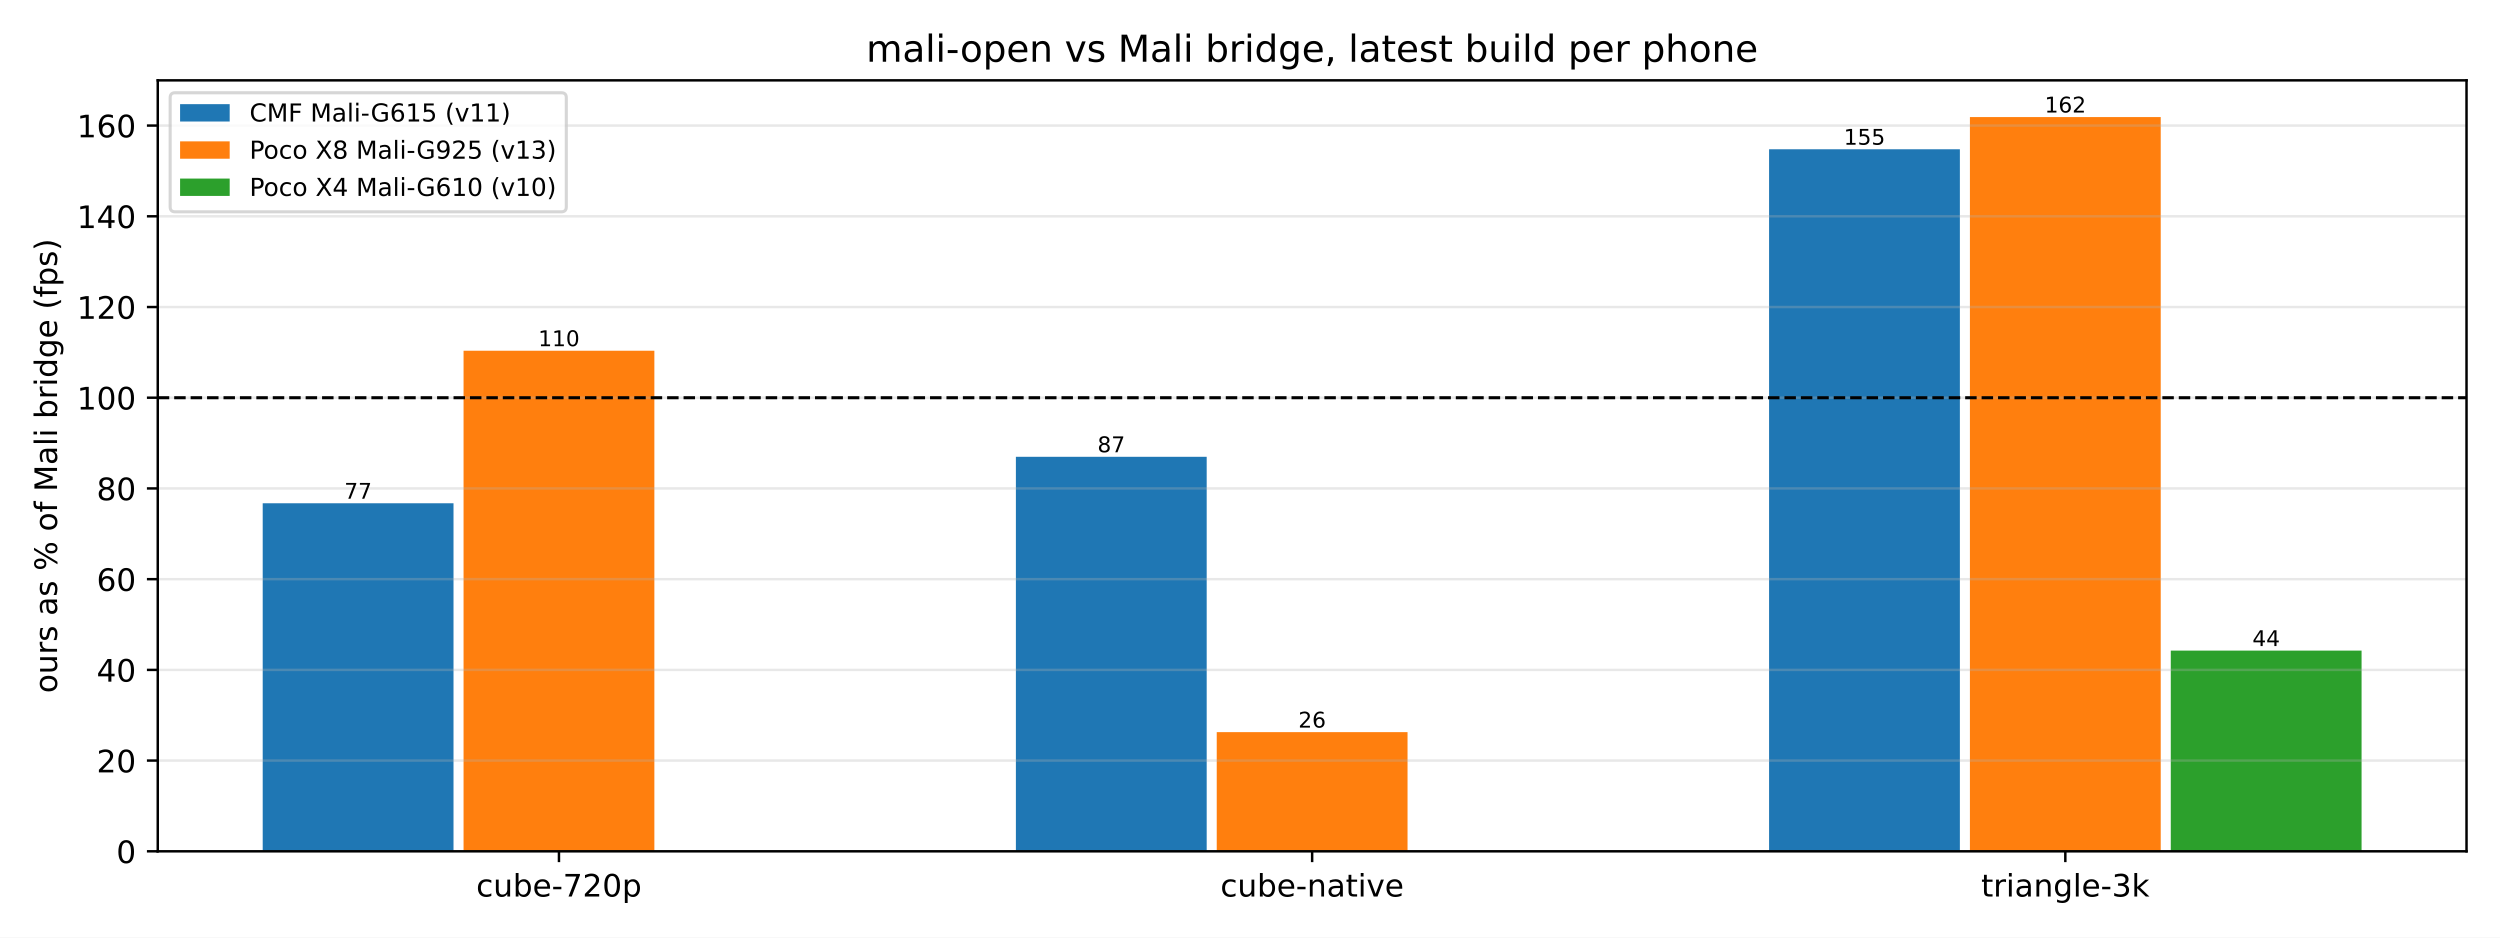
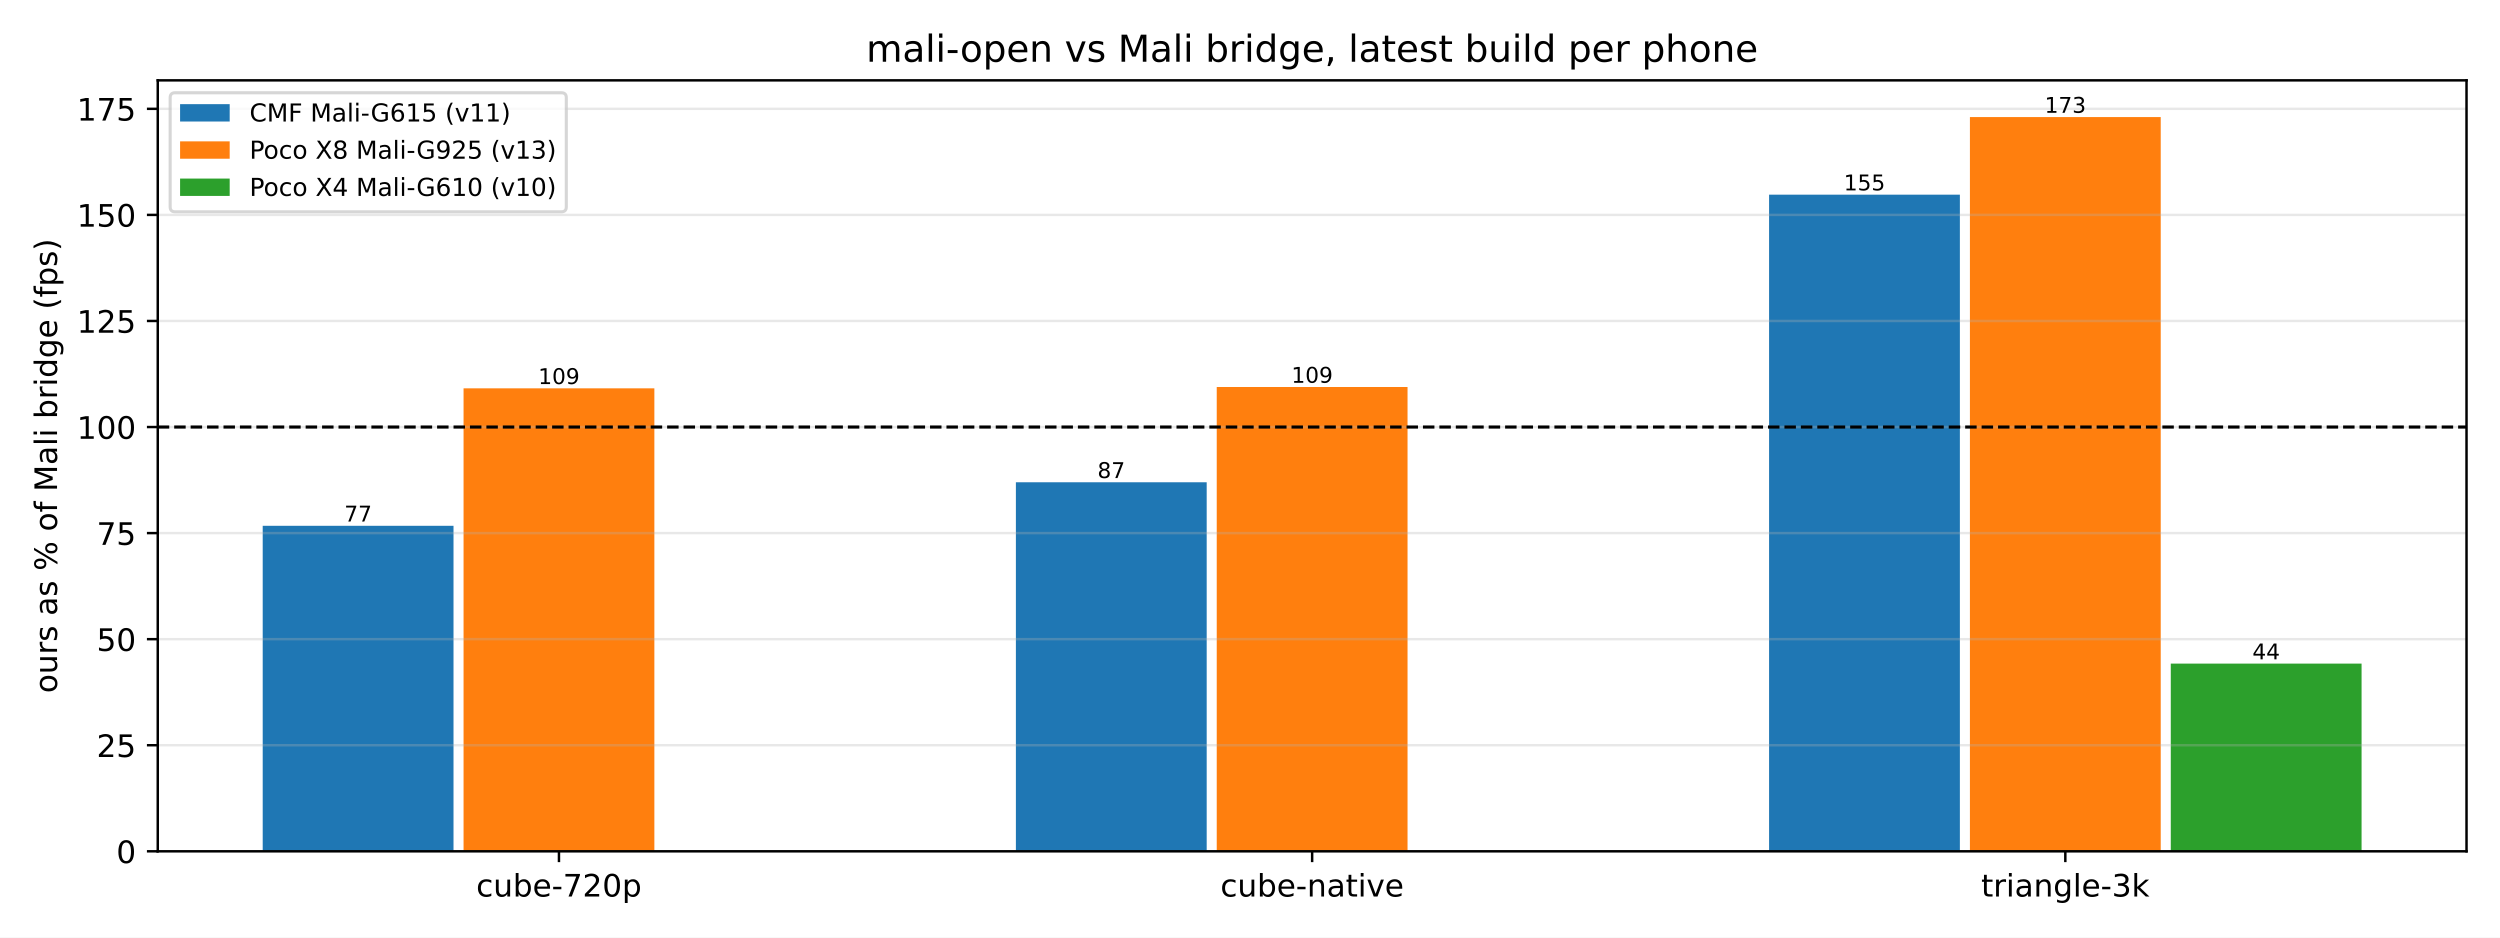
<svg xmlns="http://www.w3.org/2000/svg" xmlns:xlink="http://www.w3.org/1999/xlink" width="806.4pt" height="302.4pt" viewBox="0 0 806.4 302.4" version="1.1">
  <defs>
    <style type="text/css">*{stroke-linejoin: round; stroke-linecap: butt}</style>
  </defs>
  <g id="figure_1">
    <g id="patch_1">
      <path d="M 0 302.4  L 806.4 302.4  L 806.4 0  L 0 0  z " style="fill: #ffffff" />
    </g>
    <g id="axes_1">
      <g id="patch_2">
        <path d="M 50.888 274.599  L 795.6 274.599  L 795.6 25.918  L 50.888 25.918  z " style="fill: #ffffff" />
      </g>
      <g id="patch_3">
-         <path d="M 84.739 274.599  L 146.285 274.599  L 146.285 162.339  L 84.739 162.339  z " clip-path="url(#p9785401d02)" style="fill: #1f77b4" />
+         <path d="M 84.739 274.599  L 146.285 274.599  L 146.285 169.594  L 84.739 169.594  z " clip-path="url(#p9785401d02)" style="fill: #1f77b4" />
      </g>
      <g id="patch_4">
-         <path d="M 327.685 274.599  L 389.232 274.599  L 389.232 147.342  L 327.685 147.342  z " clip-path="url(#p9785401d02)" style="fill: #1f77b4" />
+         <path d="M 327.685 274.599  L 389.232 274.599  L 389.232 155.566  L 327.685 155.566  z " clip-path="url(#p9785401d02)" style="fill: #1f77b4" />
      </g>
      <g id="patch_5">
-         <path d="M 570.632 274.599  L 632.178 274.599  L 632.178 48.149  L 570.632 48.149  z " clip-path="url(#p9785401d02)" style="fill: #1f77b4" />
+         <path d="M 570.632 274.599  L 632.178 274.599  L 632.178 62.783  L 570.632 62.783  z " clip-path="url(#p9785401d02)" style="fill: #1f77b4" />
      </g>
      <g id="patch_6">
-         <path d="M 149.525 274.599  L 211.071 274.599  L 211.071 113.125  L 149.525 113.125  z " clip-path="url(#p9785401d02)" style="fill: #ff7f0e" />
+         <path d="M 149.525 274.599  L 211.071 274.599  L 211.071 125.254  L 149.525 125.254  z " clip-path="url(#p9785401d02)" style="fill: #ff7f0e" />
      </g>
      <g id="patch_7">
-         <path d="M 392.471 274.599  L 454.017 274.599  L 454.017 236.155  L 392.471 236.155  z " clip-path="url(#p9785401d02)" style="fill: #ff7f0e" />
+         <path d="M 392.471 274.599  L 454.017 274.599  L 454.017 124.837  L 392.471 124.837  z " clip-path="url(#p9785401d02)" style="fill: #ff7f0e" />
      </g>
      <g id="patch_8">
        <path d="M 635.417 274.599  L 696.964 274.599  L 696.964 37.76  L 635.417 37.76  z " clip-path="url(#p9785401d02)" style="fill: #ff7f0e" />
      </g>
      <g id="patch_9">
-         <path d="M 700.203 274.599  L 761.749 274.599  L 761.749 209.863  L 700.203 209.863  z " clip-path="url(#p9785401d02)" style="fill: #2ca02c" />
+         <path d="M 700.203 274.599  L 761.749 274.599  L 761.749 214.046  L 700.203 214.046  z " clip-path="url(#p9785401d02)" style="fill: #2ca02c" />
      </g>
      <g id="matplotlib.axis_1">
        <g id="xtick_1">
          <g id="line2d_1">
            <defs>
              <path id="meeb56da116" d="M 0 0  L 0 3.5  " style="stroke: #000000; stroke-width: 0.8" />
            </defs>
            <g>
              <use xlink:href="#meeb56da116" x="180.298" y="274.599" style="stroke: #000000; stroke-width: 0.8" />
            </g>
          </g>
          <g id="text_1">
            <text style="font-size: 10px; font-family: 'DejaVu Sans', 'Bitstream Vera Sans', 'Computer Modern Sans Serif', 'Lucida Grande', 'Verdana', 'Geneva', 'Lucid', 'Arial', 'Helvetica', 'Avant Garde', sans-serif; text-anchor: middle" x="180.298" y="289.198" transform="rotate(-0 180.2977 289.1977)">cube-720p</text>
          </g>
        </g>
        <g id="xtick_2">
          <g id="line2d_2">
            <g>
              <use xlink:href="#meeb56da116" x="423.244" y="274.599" style="stroke: #000000; stroke-width: 0.8" />
            </g>
          </g>
          <g id="text_2">
            <text style="font-size: 10px; font-family: 'DejaVu Sans', 'Bitstream Vera Sans', 'Computer Modern Sans Serif', 'Lucida Grande', 'Verdana', 'Geneva', 'Lucid', 'Arial', 'Helvetica', 'Avant Garde', sans-serif; text-anchor: middle" x="423.244" y="289.198" transform="rotate(-0 423.2441 289.1977)">cube-native</text>
          </g>
        </g>
        <g id="xtick_3">
          <g id="line2d_3">
            <g>
              <use xlink:href="#meeb56da116" x="666.191" y="274.599" style="stroke: #000000; stroke-width: 0.8" />
            </g>
          </g>
          <g id="text_3">
            <text style="font-size: 10px; font-family: 'DejaVu Sans', 'Bitstream Vera Sans', 'Computer Modern Sans Serif', 'Lucida Grande', 'Verdana', 'Geneva', 'Lucid', 'Arial', 'Helvetica', 'Avant Garde', sans-serif; text-anchor: middle" x="666.191" y="289.198" transform="rotate(-0 666.1905 289.1977)">triangle-3k</text>
          </g>
        </g>
      </g>
      <g id="matplotlib.axis_2">
        <g id="ytick_1">
          <g id="line2d_4">
            <path d="M 50.888 274.599  L 795.6 274.599  " clip-path="url(#p9785401d02)" style="fill: none; stroke: #b0b0b0; stroke-opacity: 0.3; stroke-width: 0.8; stroke-linecap: square" />
          </g>
          <g id="line2d_5">
            <defs>
              <path id="m3015daee9b" d="M 0 0  L -3.5 0  " style="stroke: #000000; stroke-width: 0.8" />
            </defs>
            <g>
              <use xlink:href="#m3015daee9b" x="50.888" y="274.599" style="stroke: #000000; stroke-width: 0.8" />
            </g>
          </g>
          <g id="text_4">
            <text style="font-size: 10px; font-family: 'DejaVu Sans', 'Bitstream Vera Sans', 'Computer Modern Sans Serif', 'Lucida Grande', 'Verdana', 'Geneva', 'Lucid', 'Arial', 'Helvetica', 'Avant Garde', sans-serif; text-anchor: end" x="43.888" y="278.398" transform="rotate(-0 43.88828 278.398)">0</text>
          </g>
        </g>
        <g id="ytick_2">
          <g id="line2d_6">
-             <path d="M 50.888 245.337  L 795.6 245.337  " clip-path="url(#p9785401d02)" style="fill: none; stroke: #b0b0b0; stroke-opacity: 0.3; stroke-width: 0.8; stroke-linecap: square" />
+             <path d="M 50.888 240.386  L 795.6 240.386  " clip-path="url(#p9785401d02)" style="fill: none; stroke: #b0b0b0; stroke-opacity: 0.3; stroke-width: 0.8; stroke-linecap: square" />
          </g>
          <g id="line2d_7">
            <g>
-               <use xlink:href="#m3015daee9b" x="50.888" y="245.337" style="stroke: #000000; stroke-width: 0.8" />
+               <use xlink:href="#m3015daee9b" x="50.888" y="240.386" style="stroke: #000000; stroke-width: 0.8" />
            </g>
          </g>
          <g id="text_5">
-             <text style="font-size: 10px; font-family: 'DejaVu Sans', 'Bitstream Vera Sans', 'Computer Modern Sans Serif', 'Lucida Grande', 'Verdana', 'Geneva', 'Lucid', 'Arial', 'Helvetica', 'Avant Garde', sans-serif; text-anchor: end" x="43.888" y="249.136" transform="rotate(-0 43.88828 249.1362)">20</text>
+             <text style="font-size: 10px; font-family: 'DejaVu Sans', 'Bitstream Vera Sans', 'Computer Modern Sans Serif', 'Lucida Grande', 'Verdana', 'Geneva', 'Lucid', 'Arial', 'Helvetica', 'Avant Garde', sans-serif; text-anchor: end" x="43.888" y="244.184" transform="rotate(-0 43.88828 244.1844)">25</text>
          </g>
        </g>
        <g id="ytick_3">
          <g id="line2d_8">
-             <path d="M 50.888 216.075  L 795.6 216.075  " clip-path="url(#p9785401d02)" style="fill: none; stroke: #b0b0b0; stroke-opacity: 0.3; stroke-width: 0.8; stroke-linecap: square" />
+             <path d="M 50.888 206.172  L 795.6 206.172  " clip-path="url(#p9785401d02)" style="fill: none; stroke: #b0b0b0; stroke-opacity: 0.3; stroke-width: 0.8; stroke-linecap: square" />
          </g>
          <g id="line2d_9">
            <g>
-               <use xlink:href="#m3015daee9b" x="50.888" y="216.075" style="stroke: #000000; stroke-width: 0.8" />
+               <use xlink:href="#m3015daee9b" x="50.888" y="206.172" style="stroke: #000000; stroke-width: 0.8" />
            </g>
          </g>
          <g id="text_6">
-             <text style="font-size: 10px; font-family: 'DejaVu Sans', 'Bitstream Vera Sans', 'Computer Modern Sans Serif', 'Lucida Grande', 'Verdana', 'Geneva', 'Lucid', 'Arial', 'Helvetica', 'Avant Garde', sans-serif; text-anchor: end" x="43.888" y="219.874" transform="rotate(-0 43.88828 219.8743)">40</text>
+             <text style="font-size: 10px; font-family: 'DejaVu Sans', 'Bitstream Vera Sans', 'Computer Modern Sans Serif', 'Lucida Grande', 'Verdana', 'Geneva', 'Lucid', 'Arial', 'Helvetica', 'Avant Garde', sans-serif; text-anchor: end" x="43.888" y="209.971" transform="rotate(-0 43.88828 209.9708)">50</text>
          </g>
        </g>
        <g id="ytick_4">
          <g id="line2d_10">
-             <path d="M 50.888 186.814  L 795.6 186.814  " clip-path="url(#p9785401d02)" style="fill: none; stroke: #b0b0b0; stroke-opacity: 0.3; stroke-width: 0.8; stroke-linecap: square" />
+             <path d="M 50.888 171.958  L 795.6 171.958  " clip-path="url(#p9785401d02)" style="fill: none; stroke: #b0b0b0; stroke-opacity: 0.3; stroke-width: 0.8; stroke-linecap: square" />
          </g>
          <g id="line2d_11">
            <g>
-               <use xlink:href="#m3015daee9b" x="50.888" y="186.814" style="stroke: #000000; stroke-width: 0.8" />
+               <use xlink:href="#m3015daee9b" x="50.888" y="171.958" style="stroke: #000000; stroke-width: 0.8" />
            </g>
          </g>
          <g id="text_7">
-             <text style="font-size: 10px; font-family: 'DejaVu Sans', 'Bitstream Vera Sans', 'Computer Modern Sans Serif', 'Lucida Grande', 'Verdana', 'Geneva', 'Lucid', 'Arial', 'Helvetica', 'Avant Garde', sans-serif; text-anchor: end" x="43.888" y="190.612" transform="rotate(-0 43.88828 190.6124)">60</text>
+             <text style="font-size: 10px; font-family: 'DejaVu Sans', 'Bitstream Vera Sans', 'Computer Modern Sans Serif', 'Lucida Grande', 'Verdana', 'Geneva', 'Lucid', 'Arial', 'Helvetica', 'Avant Garde', sans-serif; text-anchor: end" x="43.888" y="175.757" transform="rotate(-0 43.88828 175.7572)">75</text>
          </g>
        </g>
        <g id="ytick_5">
          <g id="line2d_12">
-             <path d="M 50.888 157.552  L 795.6 157.552  " clip-path="url(#p9785401d02)" style="fill: none; stroke: #b0b0b0; stroke-opacity: 0.3; stroke-width: 0.8; stroke-linecap: square" />
+             <path d="M 50.888 137.745  L 795.6 137.745  " clip-path="url(#p9785401d02)" style="fill: none; stroke: #b0b0b0; stroke-opacity: 0.3; stroke-width: 0.8; stroke-linecap: square" />
          </g>
          <g id="line2d_13">
            <g>
-               <use xlink:href="#m3015daee9b" x="50.888" y="157.552" style="stroke: #000000; stroke-width: 0.8" />
+               <use xlink:href="#m3015daee9b" x="50.888" y="137.745" style="stroke: #000000; stroke-width: 0.8" />
            </g>
          </g>
          <g id="text_8">
-             <text style="font-size: 10px; font-family: 'DejaVu Sans', 'Bitstream Vera Sans', 'Computer Modern Sans Serif', 'Lucida Grande', 'Verdana', 'Geneva', 'Lucid', 'Arial', 'Helvetica', 'Avant Garde', sans-serif; text-anchor: end" x="43.888" y="161.351" transform="rotate(-0 43.88828 161.3505)">80</text>
+             <text style="font-size: 10px; font-family: 'DejaVu Sans', 'Bitstream Vera Sans', 'Computer Modern Sans Serif', 'Lucida Grande', 'Verdana', 'Geneva', 'Lucid', 'Arial', 'Helvetica', 'Avant Garde', sans-serif; text-anchor: end" x="43.888" y="141.544" transform="rotate(-0 43.88828 141.5437)">100</text>
          </g>
        </g>
        <g id="ytick_6">
          <g id="line2d_14">
-             <path d="M 50.888 128.29  L 795.6 128.29  " clip-path="url(#p9785401d02)" style="fill: none; stroke: #b0b0b0; stroke-opacity: 0.3; stroke-width: 0.8; stroke-linecap: square" />
+             <path d="M 50.888 103.531  L 795.6 103.531  " clip-path="url(#p9785401d02)" style="fill: none; stroke: #b0b0b0; stroke-opacity: 0.3; stroke-width: 0.8; stroke-linecap: square" />
          </g>
          <g id="line2d_15">
            <g>
-               <use xlink:href="#m3015daee9b" x="50.888" y="128.29" style="stroke: #000000; stroke-width: 0.8" />
+               <use xlink:href="#m3015daee9b" x="50.888" y="103.531" style="stroke: #000000; stroke-width: 0.8" />
            </g>
          </g>
          <g id="text_9">
-             <text style="font-size: 10px; font-family: 'DejaVu Sans', 'Bitstream Vera Sans', 'Computer Modern Sans Serif', 'Lucida Grande', 'Verdana', 'Geneva', 'Lucid', 'Arial', 'Helvetica', 'Avant Garde', sans-serif; text-anchor: end" x="43.888" y="132.089" transform="rotate(-0 43.88828 132.0886)">100</text>
+             <text style="font-size: 10px; font-family: 'DejaVu Sans', 'Bitstream Vera Sans', 'Computer Modern Sans Serif', 'Lucida Grande', 'Verdana', 'Geneva', 'Lucid', 'Arial', 'Helvetica', 'Avant Garde', sans-serif; text-anchor: end" x="43.888" y="107.33" transform="rotate(-0 43.88828 107.3301)">125</text>
          </g>
        </g>
        <g id="ytick_7">
          <g id="line2d_16">
-             <path d="M 50.888 99.028  L 795.6 99.028  " clip-path="url(#p9785401d02)" style="fill: none; stroke: #b0b0b0; stroke-opacity: 0.3; stroke-width: 0.8; stroke-linecap: square" />
+             <path d="M 50.888 69.318  L 795.6 69.318  " clip-path="url(#p9785401d02)" style="fill: none; stroke: #b0b0b0; stroke-opacity: 0.3; stroke-width: 0.8; stroke-linecap: square" />
          </g>
          <g id="line2d_17">
            <g>
-               <use xlink:href="#m3015daee9b" x="50.888" y="99.028" style="stroke: #000000; stroke-width: 0.8" />
+               <use xlink:href="#m3015daee9b" x="50.888" y="69.318" style="stroke: #000000; stroke-width: 0.8" />
            </g>
          </g>
          <g id="text_10">
-             <text style="font-size: 10px; font-family: 'DejaVu Sans', 'Bitstream Vera Sans', 'Computer Modern Sans Serif', 'Lucida Grande', 'Verdana', 'Geneva', 'Lucid', 'Arial', 'Helvetica', 'Avant Garde', sans-serif; text-anchor: end" x="43.888" y="102.827" transform="rotate(-0 43.88828 102.8267)">120</text>
+             <text style="font-size: 10px; font-family: 'DejaVu Sans', 'Bitstream Vera Sans', 'Computer Modern Sans Serif', 'Lucida Grande', 'Verdana', 'Geneva', 'Lucid', 'Arial', 'Helvetica', 'Avant Garde', sans-serif; text-anchor: end" x="43.888" y="73.116" transform="rotate(-0 43.88828 73.11645)">150</text>
          </g>
        </g>
        <g id="ytick_8">
          <g id="line2d_18">
-             <path d="M 50.888 69.766  L 795.6 69.766  " clip-path="url(#p9785401d02)" style="fill: none; stroke: #b0b0b0; stroke-opacity: 0.3; stroke-width: 0.8; stroke-linecap: square" />
+             <path d="M 50.888 35.104  L 795.6 35.104  " clip-path="url(#p9785401d02)" style="fill: none; stroke: #b0b0b0; stroke-opacity: 0.3; stroke-width: 0.8; stroke-linecap: square" />
          </g>
          <g id="line2d_19">
            <g>
-               <use xlink:href="#m3015daee9b" x="50.888" y="69.766" style="stroke: #000000; stroke-width: 0.8" />
+               <use xlink:href="#m3015daee9b" x="50.888" y="35.104" style="stroke: #000000; stroke-width: 0.8" />
            </g>
          </g>
          <g id="text_11">
-             <text style="font-size: 10px; font-family: 'DejaVu Sans', 'Bitstream Vera Sans', 'Computer Modern Sans Serif', 'Lucida Grande', 'Verdana', 'Geneva', 'Lucid', 'Arial', 'Helvetica', 'Avant Garde', sans-serif; text-anchor: end" x="43.888" y="73.565" transform="rotate(-0 43.88828 73.56485)">140</text>
-           </g>
-         </g>
-         <g id="ytick_9">
-           <g id="line2d_20">
-             <path d="M 50.888 40.504  L 795.6 40.504  " clip-path="url(#p9785401d02)" style="fill: none; stroke: #b0b0b0; stroke-opacity: 0.3; stroke-width: 0.8; stroke-linecap: square" />
-           </g>
-           <g id="line2d_21">
-             <g>
-               <use xlink:href="#m3015daee9b" x="50.888" y="40.504" style="stroke: #000000; stroke-width: 0.8" />
-             </g>
-           </g>
-           <g id="text_12">
-             <text style="font-size: 10px; font-family: 'DejaVu Sans', 'Bitstream Vera Sans', 'Computer Modern Sans Serif', 'Lucida Grande', 'Verdana', 'Geneva', 'Lucid', 'Arial', 'Helvetica', 'Avant Garde', sans-serif; text-anchor: end" x="43.888" y="44.303" transform="rotate(-0 43.88828 44.30296)">160</text>
-           </g>
-         </g>
-         <g id="text_13">
+             <text style="font-size: 10px; font-family: 'DejaVu Sans', 'Bitstream Vera Sans', 'Computer Modern Sans Serif', 'Lucida Grande', 'Verdana', 'Geneva', 'Lucid', 'Arial', 'Helvetica', 'Avant Garde', sans-serif; text-anchor: end" x="43.888" y="38.903" transform="rotate(-0 43.88828 38.90285)">175</text>
+           </g>
+         </g>
+         <g id="text_12">
          <text style="font-size: 10px; font-family: 'DejaVu Sans', 'Bitstream Vera Sans', 'Computer Modern Sans Serif', 'Lucida Grande', 'Verdana', 'Geneva', 'Lucid', 'Arial', 'Helvetica', 'Avant Garde', sans-serif; text-anchor: middle" x="18.398" y="150.259" transform="rotate(-90 18.39844 150.2587)">ours as % of Mali bridge (fps)</text>
        </g>
      </g>
-       <g id="line2d_22">
-         <path d="M 50.888 128.29  L 795.6 128.29  " clip-path="url(#p9785401d02)" style="fill: none; stroke-dasharray: 3.7,1.6; stroke-dashoffset: 0; stroke: #000000" />
+       <g id="line2d_20">
+         <path d="M 50.888 137.745  L 795.6 137.745  " clip-path="url(#p9785401d02)" style="fill: none; stroke-dasharray: 3.7,1.6; stroke-dashoffset: 0; stroke: #000000" />
      </g>
      <g id="patch_10">
        <path d="M 50.888 274.599  L 50.888 25.918  " style="fill: none; stroke: #000000; stroke-width: 0.8; stroke-linejoin: miter; stroke-linecap: square" />
      </g>
      <g id="patch_11">
        <path d="M 795.6 274.599  L 795.6 25.918  " style="fill: none; stroke: #000000; stroke-width: 0.8; stroke-linejoin: miter; stroke-linecap: square" />
      </g>
      <g id="patch_12">
        <path d="M 50.888 274.599  L 795.6 274.599  " style="fill: none; stroke: #000000; stroke-width: 0.8; stroke-linejoin: miter; stroke-linecap: square" />
      </g>
      <g id="patch_13">
        <path d="M 50.888 25.918  L 795.6 25.918  " style="fill: none; stroke: #000000; stroke-width: 0.8; stroke-linejoin: miter; stroke-linecap: square" />
      </g>
+       <g id="text_13">
+         <text style="font-size: 7px; font-family: 'DejaVu Sans', 'Bitstream Vera Sans', 'Computer Modern Sans Serif', 'Lucida Grande', 'Verdana', 'Geneva', 'Lucid', 'Arial', 'Helvetica', 'Avant Garde', sans-serif; text-anchor: middle" x="115.512" y="168.225" transform="rotate(-0 115.512 168.2254)">77</text>
+       </g>
      <g id="text_14">
-         <text style="font-size: 7px; font-family: 'DejaVu Sans', 'Bitstream Vera Sans', 'Computer Modern Sans Serif', 'Lucida Grande', 'Verdana', 'Geneva', 'Lucid', 'Arial', 'Helvetica', 'Avant Garde', sans-serif; text-anchor: middle" x="115.512" y="160.876" transform="rotate(-0 115.512 160.8762)">77</text>
+         <text style="font-size: 7px; font-family: 'DejaVu Sans', 'Bitstream Vera Sans', 'Computer Modern Sans Serif', 'Lucida Grande', 'Verdana', 'Geneva', 'Lucid', 'Arial', 'Helvetica', 'Avant Garde', sans-serif; text-anchor: middle" x="358.458" y="154.198" transform="rotate(-0 358.4584 154.1975)">87</text>
      </g>
      <g id="text_15">
-         <text style="font-size: 7px; font-family: 'DejaVu Sans', 'Bitstream Vera Sans', 'Computer Modern Sans Serif', 'Lucida Grande', 'Verdana', 'Geneva', 'Lucid', 'Arial', 'Helvetica', 'Avant Garde', sans-serif; text-anchor: middle" x="358.458" y="145.879" transform="rotate(-0 358.4584 145.8792)">87</text>
+         <text style="font-size: 7px; font-family: 'DejaVu Sans', 'Bitstream Vera Sans', 'Computer Modern Sans Serif', 'Lucida Grande', 'Verdana', 'Geneva', 'Lucid', 'Arial', 'Helvetica', 'Avant Garde', sans-serif; text-anchor: middle" x="601.405" y="61.415" transform="rotate(-0 601.4048 61.41473)">155</text>
      </g>
      <g id="text_16">
-         <text style="font-size: 7px; font-family: 'DejaVu Sans', 'Bitstream Vera Sans', 'Computer Modern Sans Serif', 'Lucida Grande', 'Verdana', 'Geneva', 'Lucid', 'Arial', 'Helvetica', 'Avant Garde', sans-serif; text-anchor: middle" x="601.405" y="46.686" transform="rotate(-0 601.4048 46.68619)">155</text>
+         <text style="font-size: 7px; font-family: 'DejaVu Sans', 'Bitstream Vera Sans', 'Computer Modern Sans Serif', 'Lucida Grande', 'Verdana', 'Geneva', 'Lucid', 'Arial', 'Helvetica', 'Avant Garde', sans-serif; text-anchor: middle" x="180.298" y="123.885" transform="rotate(-0 180.2977 123.8851)">109</text>
      </g>
      <g id="text_17">
-         <text style="font-size: 7px; font-family: 'DejaVu Sans', 'Bitstream Vera Sans', 'Computer Modern Sans Serif', 'Lucida Grande', 'Verdana', 'Geneva', 'Lucid', 'Arial', 'Helvetica', 'Avant Garde', sans-serif; text-anchor: middle" x="180.298" y="111.662" transform="rotate(-0 180.2977 111.6618)">110</text>
+         <text style="font-size: 7px; font-family: 'DejaVu Sans', 'Bitstream Vera Sans', 'Computer Modern Sans Serif', 'Lucida Grande', 'Verdana', 'Geneva', 'Lucid', 'Arial', 'Helvetica', 'Avant Garde', sans-serif; text-anchor: middle" x="423.244" y="123.468" transform="rotate(-0 423.2441 123.4685)">109</text>
      </g>
      <g id="text_18">
-         <text style="font-size: 7px; font-family: 'DejaVu Sans', 'Bitstream Vera Sans', 'Computer Modern Sans Serif', 'Lucida Grande', 'Verdana', 'Geneva', 'Lucid', 'Arial', 'Helvetica', 'Avant Garde', sans-serif; text-anchor: middle" x="423.244" y="234.692" transform="rotate(-0 423.2441 234.6915)">26</text>
+         <text style="font-size: 7px; font-family: 'DejaVu Sans', 'Bitstream Vera Sans', 'Computer Modern Sans Serif', 'Lucida Grande', 'Verdana', 'Geneva', 'Lucid', 'Arial', 'Helvetica', 'Avant Garde', sans-serif; text-anchor: middle" x="666.191" y="36.392" transform="rotate(-0 666.1905 36.39154)">173</text>
      </g>
      <g id="text_19">
-         <text style="font-size: 7px; font-family: 'DejaVu Sans', 'Bitstream Vera Sans', 'Computer Modern Sans Serif', 'Lucida Grande', 'Verdana', 'Geneva', 'Lucid', 'Arial', 'Helvetica', 'Avant Garde', sans-serif; text-anchor: middle" x="666.191" y="36.297" transform="rotate(-0 666.1905 36.29699)">162</text>
+         <text style="font-size: 7px; font-family: 'DejaVu Sans', 'Bitstream Vera Sans', 'Computer Modern Sans Serif', 'Lucida Grande', 'Verdana', 'Geneva', 'Lucid', 'Arial', 'Helvetica', 'Avant Garde', sans-serif; text-anchor: middle" x="730.976" y="212.678" transform="rotate(-0 730.9763 212.6775)">44</text>
      </g>
      <g id="text_20">
-         <text style="font-size: 7px; font-family: 'DejaVu Sans', 'Bitstream Vera Sans', 'Computer Modern Sans Serif', 'Lucida Grande', 'Verdana', 'Geneva', 'Lucid', 'Arial', 'Helvetica', 'Avant Garde', sans-serif; text-anchor: middle" x="730.976" y="208.399" transform="rotate(-0 730.9763 208.3994)">44</text>
-       </g>
-       <g id="text_21">
        <text style="font-size: 12px; font-family: 'DejaVu Sans', 'Bitstream Vera Sans', 'Computer Modern Sans Serif', 'Lucida Grande', 'Verdana', 'Geneva', 'Lucid', 'Arial', 'Helvetica', 'Avant Garde', sans-serif; text-anchor: middle" x="423.244" y="19.918" transform="rotate(-0 423.2441 19.91812)">mali-open vs Mali bridge, latest build per phone</text>
      </g>
      <g id="legend_1">
        <g id="patch_14">
          <path d="M 56.488 68.32  L 181.068 68.32  Q 182.668 68.32 182.668 66.72  L 182.668 31.518  Q 182.668 29.918 181.068 29.918  L 56.488 29.918  Q 54.888 29.918 54.888 31.518  L 54.888 66.72  Q 54.888 68.32 56.488 68.32  z " style="fill: #ffffff; opacity: 0.8; stroke: #cccccc; stroke-linejoin: miter" />
        </g>
        <g id="patch_15">
          <path d="M 58.088 39.197  L 74.088 39.197  L 74.088 33.597  L 58.088 33.597  z " style="fill: #1f77b4" />
        </g>
-         <g id="text_22">
+         <g id="text_21">
          <text style="font-size: 8px; font-family: 'DejaVu Sans', 'Bitstream Vera Sans', 'Computer Modern Sans Serif', 'Lucida Grande', 'Verdana', 'Geneva', 'Lucid', 'Arial', 'Helvetica', 'Avant Garde', sans-serif; text-anchor: start" x="80.488" y="39.197" transform="rotate(-0 80.48828 39.19687)">CMF Mali-G615 (v11)</text>
        </g>
        <g id="patch_16">
          <path d="M 58.088 51.197  L 74.088 51.197  L 74.088 45.597  L 58.088 45.597  z " style="fill: #ff7f0e" />
        </g>
-         <g id="text_23">
+         <g id="text_22">
          <text style="font-size: 8px; font-family: 'DejaVu Sans', 'Bitstream Vera Sans', 'Computer Modern Sans Serif', 'Lucida Grande', 'Verdana', 'Geneva', 'Lucid', 'Arial', 'Helvetica', 'Avant Garde', sans-serif; text-anchor: start" x="80.488" y="51.197" transform="rotate(-0 80.48828 51.1975)">Poco X8 Mali-G925 (v13)</text>
        </g>
        <g id="patch_17">
          <path d="M 58.088 63.198  L 74.088 63.198  L 74.088 57.598  L 58.088 57.598  z " style="fill: #2ca02c" />
        </g>
-         <g id="text_24">
+         <g id="text_23">
          <text style="font-size: 8px; font-family: 'DejaVu Sans', 'Bitstream Vera Sans', 'Computer Modern Sans Serif', 'Lucida Grande', 'Verdana', 'Geneva', 'Lucid', 'Arial', 'Helvetica', 'Avant Garde', sans-serif; text-anchor: start" x="80.488" y="63.198" transform="rotate(-0 80.48828 63.19812)">Poco X4 Mali-G610 (v10)</text>
        </g>
      </g>
    </g>
  </g>
  <defs>
    <clipPath id="p9785401d02">
      <rect x="50.888" y="25.918" width="744.712" height="248.681" />
    </clipPath>
  </defs>
</svg>
